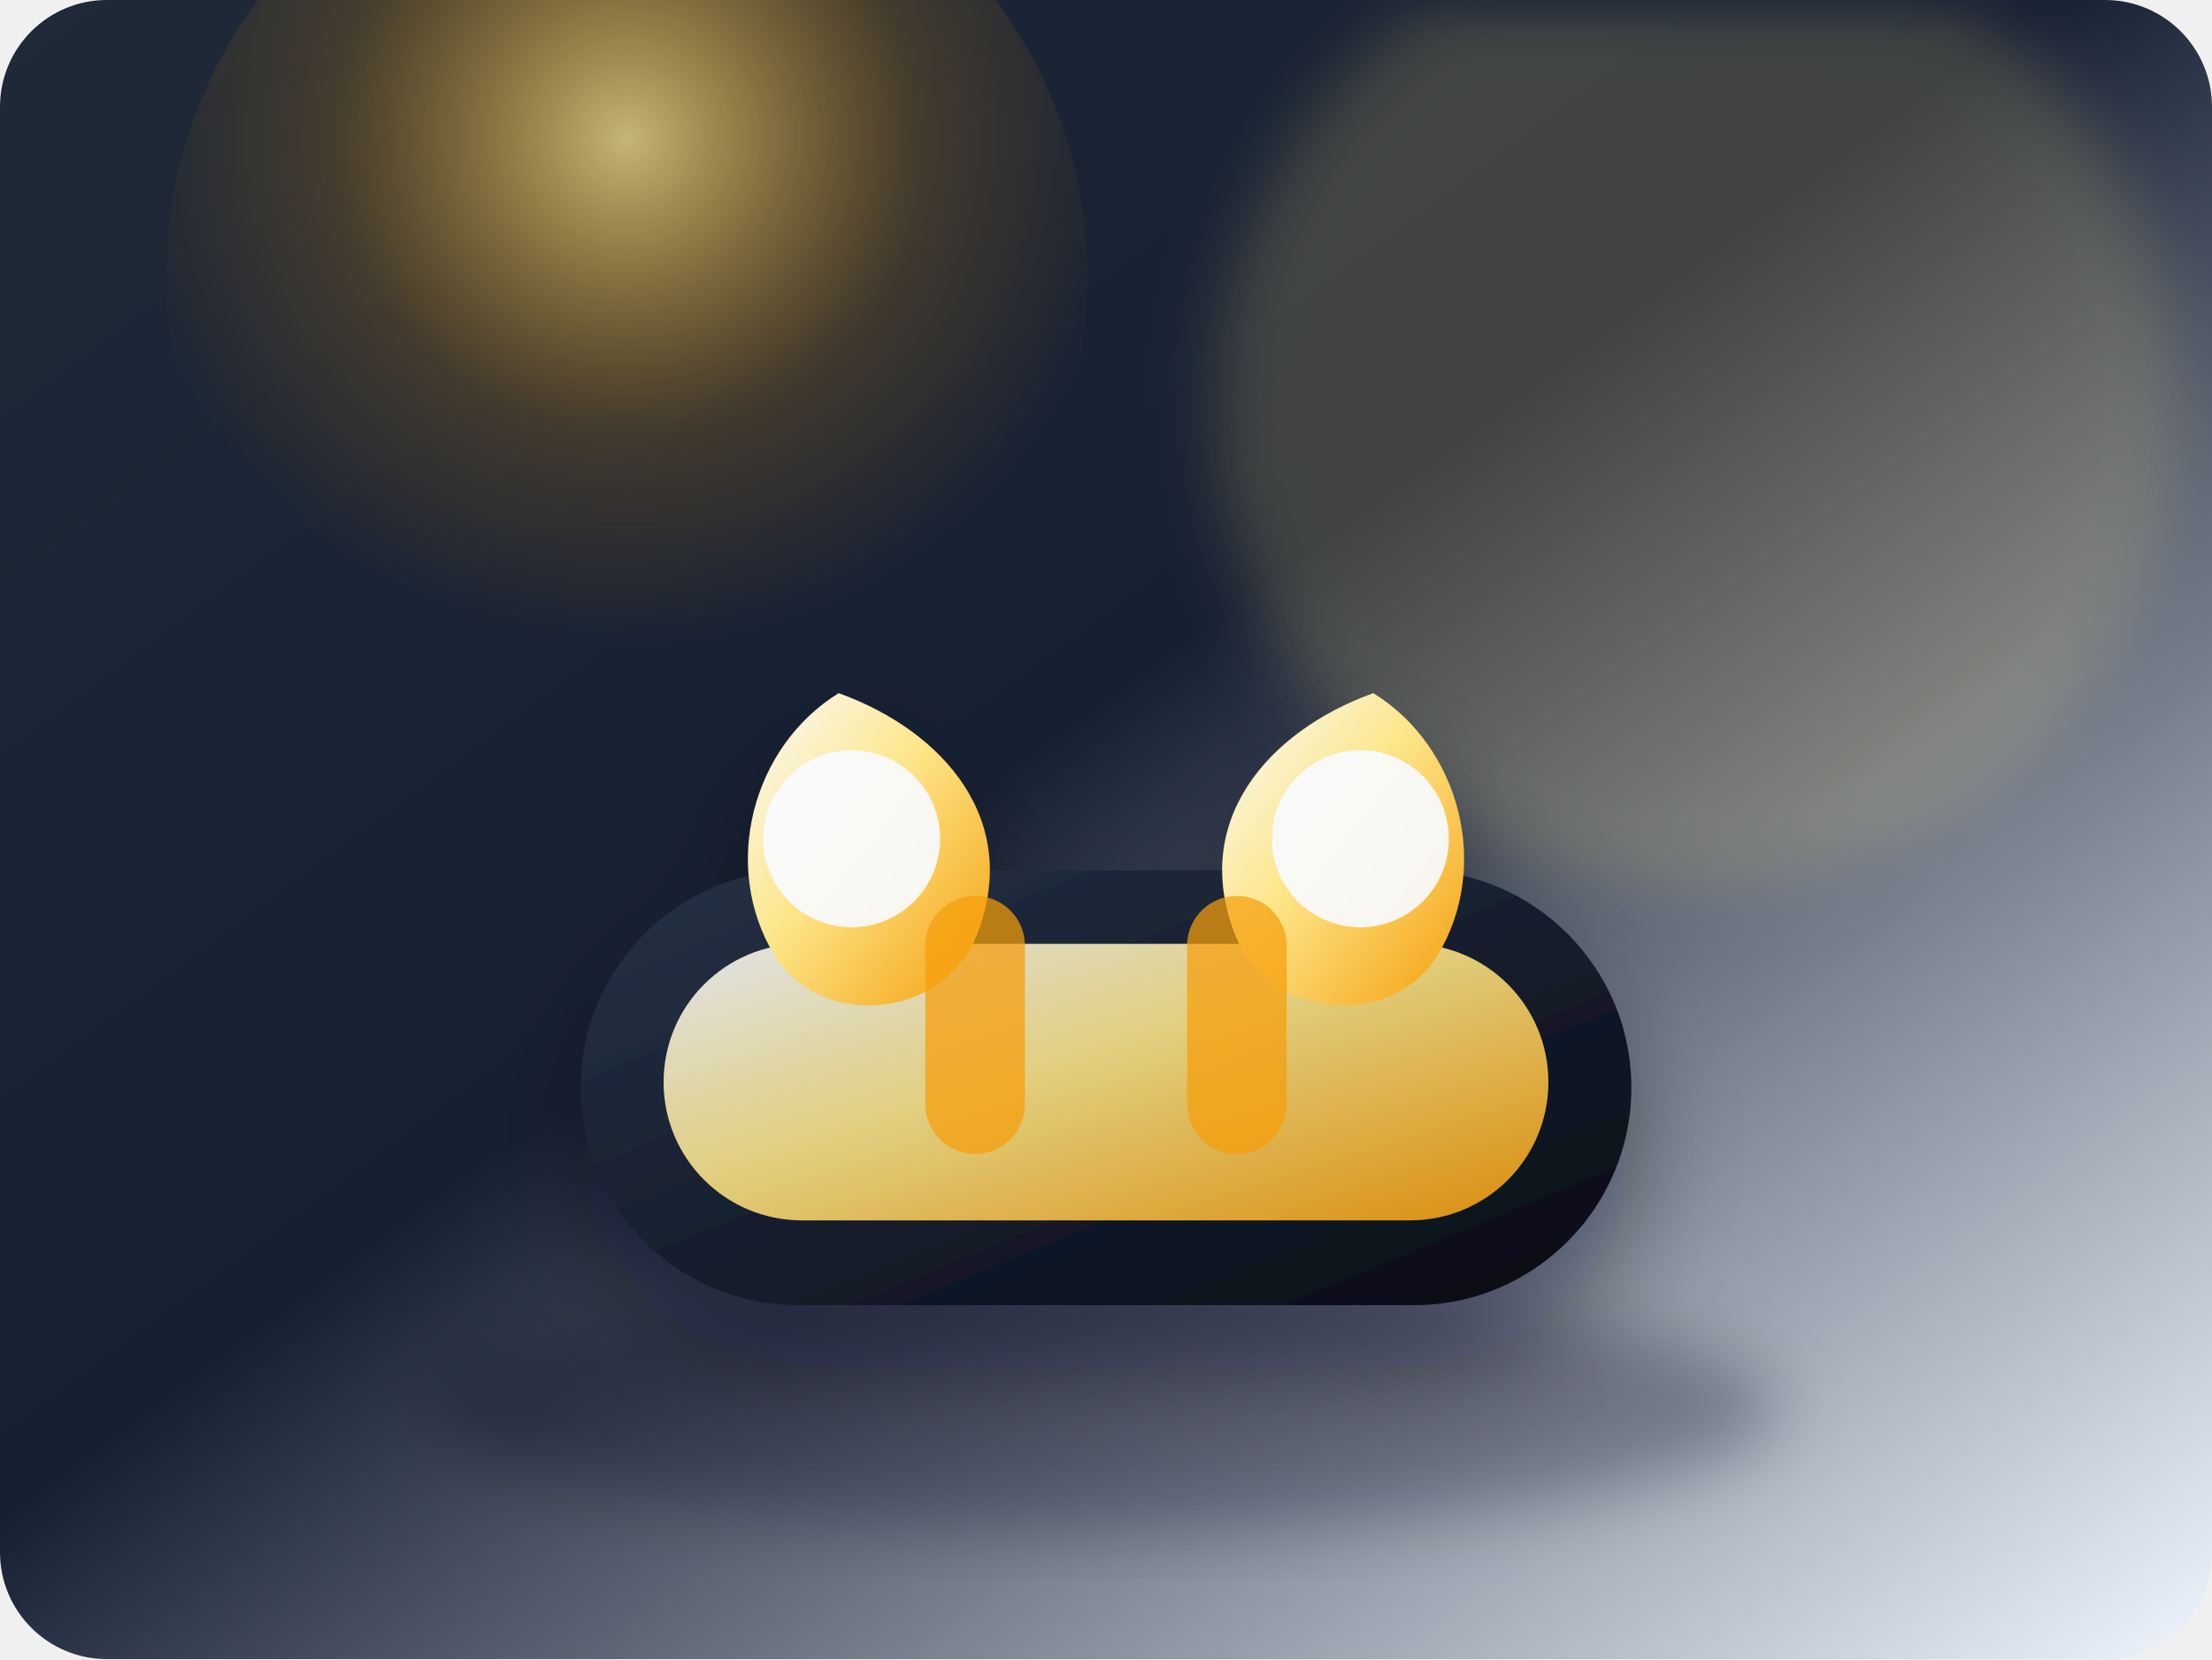
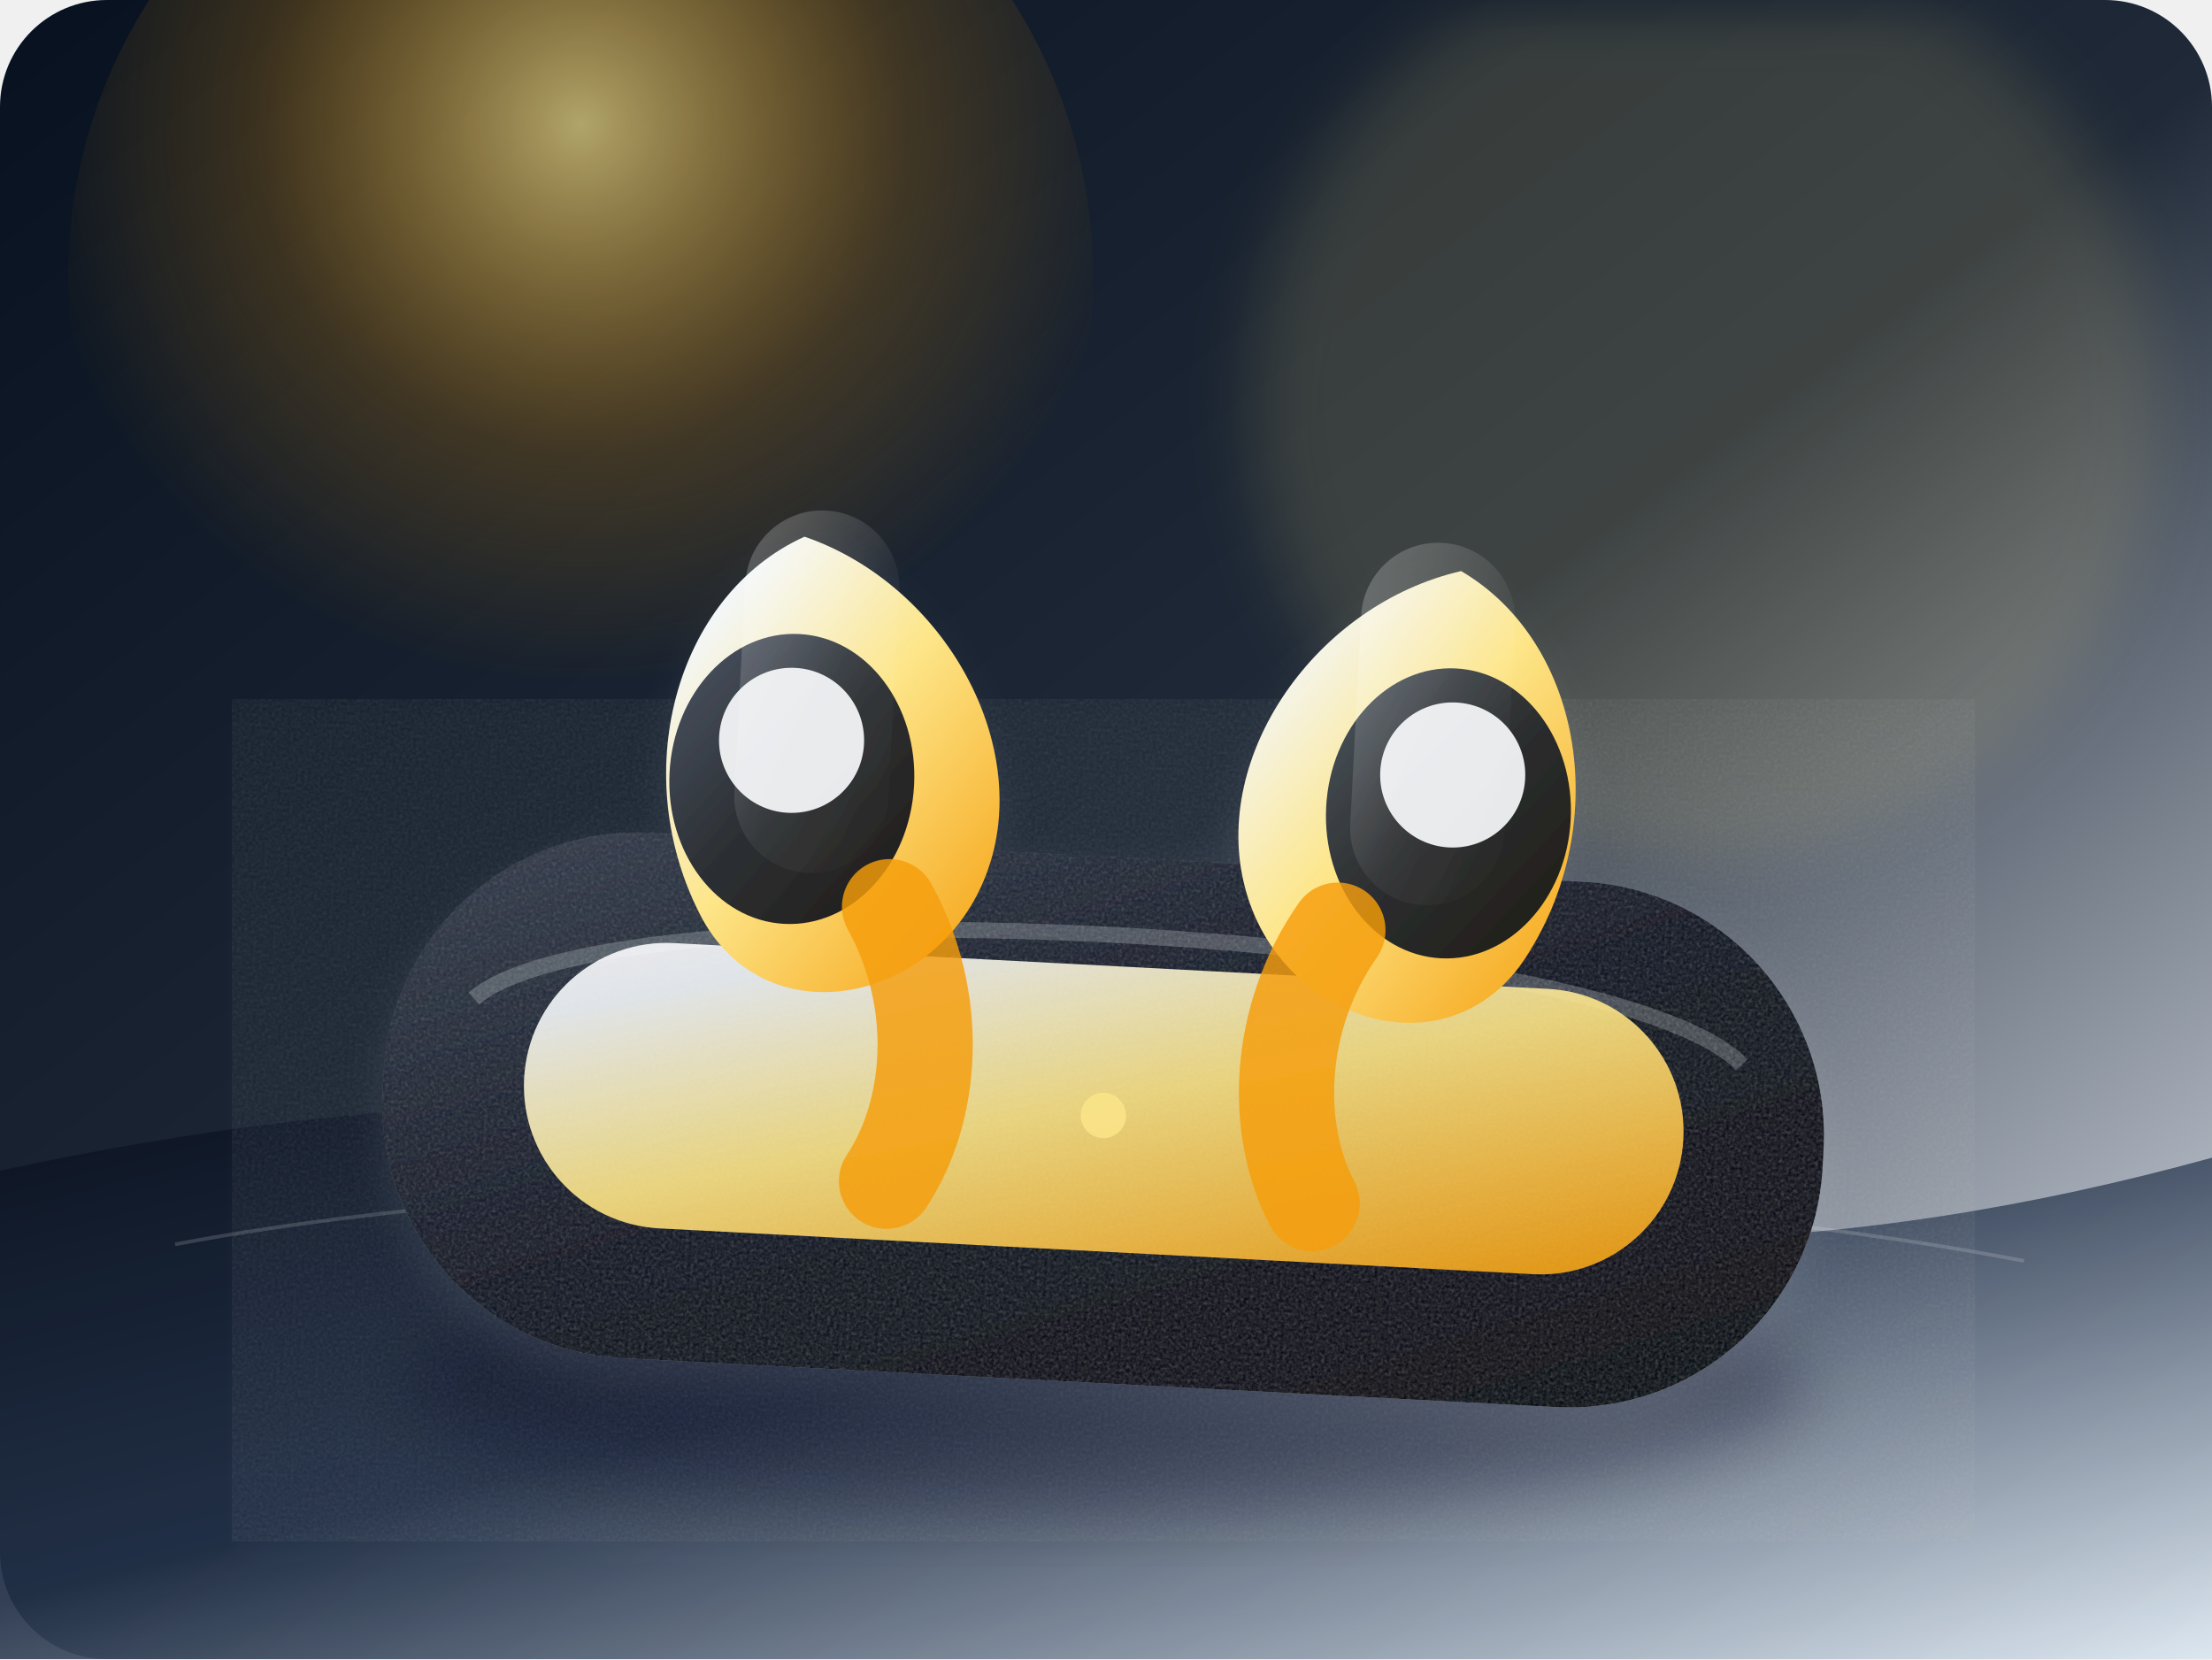
<svg xmlns="http://www.w3.org/2000/svg" width="1200" height="900" viewBox="0 0 1200 900" role="img" aria-labelledby="title desc">
  <defs>
    <linearGradient id="bg" x1="0" x2="1" y1="0" y2="1">
-       <stop offset="0%" stop-color="#1f2937" />
-       <stop offset="46%" stop-color="#172033" />
-       <stop offset="100%" stop-color="#eff6ff" />
+       <stop offset="0%" stop-color="#07111f" />
+       <stop offset="52%" stop-color="#1f2937" />
+       <stop offset="100%" stop-color="#e8eef7" />
+     </linearGradient>
+     <linearGradient id="floor" x1="0" x2="1" y1="0" y2="1">
+       <stop offset="0%" stop-color="#0b1220" />
+       <stop offset="45%" stop-color="#223047" />
+       <stop offset="100%" stop-color="#dbe6f0" />
    </linearGradient>
    <radialGradient id="halo" cx="50%" cy="35%" r="55%">
-       <stop offset="0%" stop-color="#fde68a" stop-opacity="0.75" />
-       <stop offset="58%" stop-color="#f59e0b" stop-opacity="0.18" />
+       <stop offset="0%" stop-color="#fde68a" stop-opacity="0.68" />
+       <stop offset="58%" stop-color="#f59e0b" stop-opacity="0.2" />
      <stop offset="100%" stop-color="#f59e0b" stop-opacity="0" />
    </radialGradient>
    <linearGradient id="body" x1="0" x2="1" y1="0" y2="1">
-       <stop offset="0%" stop-color="#f8fbff" />
-       <stop offset="44%" stop-color="#fde68a" />
+       <stop offset="0%" stop-color="#ffffff" />
+       <stop offset="14%" stop-color="#f3f7fb" />
+       <stop offset="48%" stop-color="#fde68a" />
      <stop offset="100%" stop-color="#f59e0b" />
    </linearGradient>
    <linearGradient id="darkBody" x1="0" x2="1" y1="0" y2="1">
-       <stop offset="0%" stop-color="#273247" />
-       <stop offset="100%" stop-color="#060b14" />
+       <stop offset="0%" stop-color="#3a465a" />
+       <stop offset="42%" stop-color="#141d2d" />
+       <stop offset="100%" stop-color="#04070d" />
+     </linearGradient>
+     <linearGradient id="rubber" x1="0" x2="1" y1="0" y2="1">
+       <stop offset="0%" stop-color="#374151" />
+       <stop offset="48%" stop-color="#111827" />
+       <stop offset="100%" stop-color="#030712" />
+     </linearGradient>
+     <linearGradient id="cushion" x1="0" x2="1" y1="0" y2="1">
+       <stop offset="0%" stop-color="#64748b" />
+       <stop offset="40%" stop-color="#1f2937" />
+       <stop offset="100%" stop-color="#020617" />
+     </linearGradient>
+     <linearGradient id="metal" x1="0" x2="1" y1="0" y2="1">
+       <stop offset="0%" stop-color="#f8fafc" />
+       <stop offset="36%" stop-color="#b6c2d1" />
+       <stop offset="66%" stop-color="#5b6b80" />
+       <stop offset="100%" stop-color="#111827" />
+     </linearGradient>
+     <linearGradient id="glass" x1="0" x2="1" y1="0" y2="1">
+       <stop offset="0%" stop-color="#ffffff" stop-opacity="0.88" />
+       <stop offset="55%" stop-color="#ffffff" stop-opacity="0.18" />
+       <stop offset="100%" stop-color="#ffffff" stop-opacity="0" />
    </linearGradient>
    <filter id="shadow" x="-30%" y="-30%" width="160%" height="170%">
-       <feDropShadow dx="0" dy="34" stdDeviation="28" flood-color="#020617" flood-opacity="0.38" />
+       <feDropShadow dx="0" dy="32" stdDeviation="24" flood-color="#020617" flood-opacity="0.45" />
+       <feDropShadow dx="0" dy="8" stdDeviation="8" flood-color="#ffffff" flood-opacity="0.08" />
    </filter>
    <filter id="soft" x="-20%" y="-20%" width="140%" height="140%">
      <feGaussianBlur stdDeviation="18" />
    </filter>
+     <filter id="texture" x="-8%" y="-8%" width="116%" height="116%">
+       <feTurbulence type="fractalNoise" baseFrequency="0.7" numOctaves="2" seed="47" result="noise" />
+       <feColorMatrix in="noise" type="saturate" values="0" />
+       <feComponentTransfer>
+         <feFuncA type="table" tableValues="0 0.12" />
+       </feComponentTransfer>
+       <feBlend in="SourceGraphic" mode="soft-light" />
+     </filter>
+     <pattern id="fineMesh" width="28" height="28" patternUnits="userSpaceOnUse">
+       <path d="M0 14H28M14 0V28" stroke="#e2e8f0" stroke-width="1.2" opacity="0.12" />
+       <circle cx="14" cy="14" r="1.7" fill="#e2e8f0" opacity="0.2" />
+     </pattern>
  </defs>
  <rect width="1200" height="900" rx="58" fill="url(#bg)" />
-   <circle cx="340" cy="150" r="250" fill="url(#halo)" />
-   <circle cx="920" cy="220" r="260" fill="#fde68a" opacity="0.18" filter="url(#soft)" />
-   <ellipse cx="600" cy="764" rx="365" ry="66" fill="#020617" opacity="0.28" filter="url(#soft)" />
-   <g filter="url(#shadow)">
-     <rect x="315" y="472" width="570" height="236" rx="118" fill="url(#darkBody)" />
-     <rect x="360" y="512" width="480" height="150" rx="75" fill="url(#body)" opacity="0.88" />
-     <path d="M455 376 C408 405 391 470 420 518 C445 559 512 553 530 507 C554 446 513 397 455 376Z" fill="url(#body)" />
-     <path d="M745 376 C792 405 809 470 780 518 C755 559 688 553 670 507 C646 446 687 397 745 376Z" fill="url(#body)" />
-     <rect x="502" y="486" width="54" height="140" rx="27" fill="#f59e0b" opacity="0.72" />
-     <rect x="644" y="486" width="54" height="140" rx="27" fill="#f59e0b" opacity="0.72" />
-     <circle cx="462" cy="455" r="48" fill="#f8fbff" opacity="0.92" />
-     <circle cx="738" cy="455" r="48" fill="#f8fbff" opacity="0.92" />
+   <circle cx="315" cy="150" r="278" fill="url(#halo)" />
+   <circle cx="925" cy="218" r="246" fill="#fde68a" opacity="0.14" filter="url(#soft)" />
+   <path d="M0 635 C210 590 392 585 596 636 C815 690 1004 682 1200 628 V900 H0 Z" fill="url(#floor)" opacity="0.92" />
+   <path d="M95 675 C358 625 828 632 1098 684" fill="none" stroke="#ffffff" stroke-width="2" opacity="0.16" />
+   <ellipse cx="600" cy="752" rx="380" ry="70" fill="#020617" opacity="0.32" filter="url(#soft)" />
+   <g transform="translate(600 535) scale(1.23) translate(-600 -535)">
+     <g filter="url(#shadow)" transform="rotate(3 600 570)">
+       <rect x="282" y="478" width="636" height="232" rx="112" fill="url(#rubber)" filter="url(#texture)" />
+       <path d="M320 555 C380 498 820 498 880 555" fill="none" stroke="#f8fafc" stroke-width="7" opacity="0.22" />
+       <rect x="344" y="526" width="512" height="126" rx="63" fill="url(#body)" opacity="0.9" />
+       <path d="M455 344 C399 373 382 454 419 515 C451 566 525 546 543 488 C561 431 518 362 455 344Z" fill="url(#body)" />
+       <path d="M745 344 C801 373 818 454 781 515 C749 566 675 546 657 488 C639 431 682 362 745 344Z" fill="url(#body)" />
+       <ellipse cx="455" cy="451" rx="54" ry="64" fill="url(#rubber)" opacity="0.88" />
+       <ellipse cx="745" cy="451" rx="54" ry="64" fill="url(#rubber)" opacity="0.88" />
+       <circle cx="454" cy="434" r="32" fill="#f8fafc" opacity="0.92" />
+       <circle cx="746" cy="434" r="32" fill="#f8fafc" opacity="0.92" />
+       <path d="M501 505 C526 545 525 594 506 626" fill="none" stroke="#f59e0b" stroke-width="42" stroke-linecap="round" opacity="0.82" />
+       <path d="M699 505 C674 545 675 594 694 626" fill="none" stroke="#f59e0b" stroke-width="42" stroke-linecap="round" opacity="0.82" />
+       <rect x="430" y="332" width="68" height="160" rx="34" fill="url(#glass)" opacity="0.28" />
+       <rect x="702" y="332" width="68" height="160" rx="34" fill="url(#glass)" opacity="0.28" />
+       <circle cx="600" cy="592" r="10" fill="#fde68a" opacity="0.8" />
+     </g>
  </g>
</svg>
